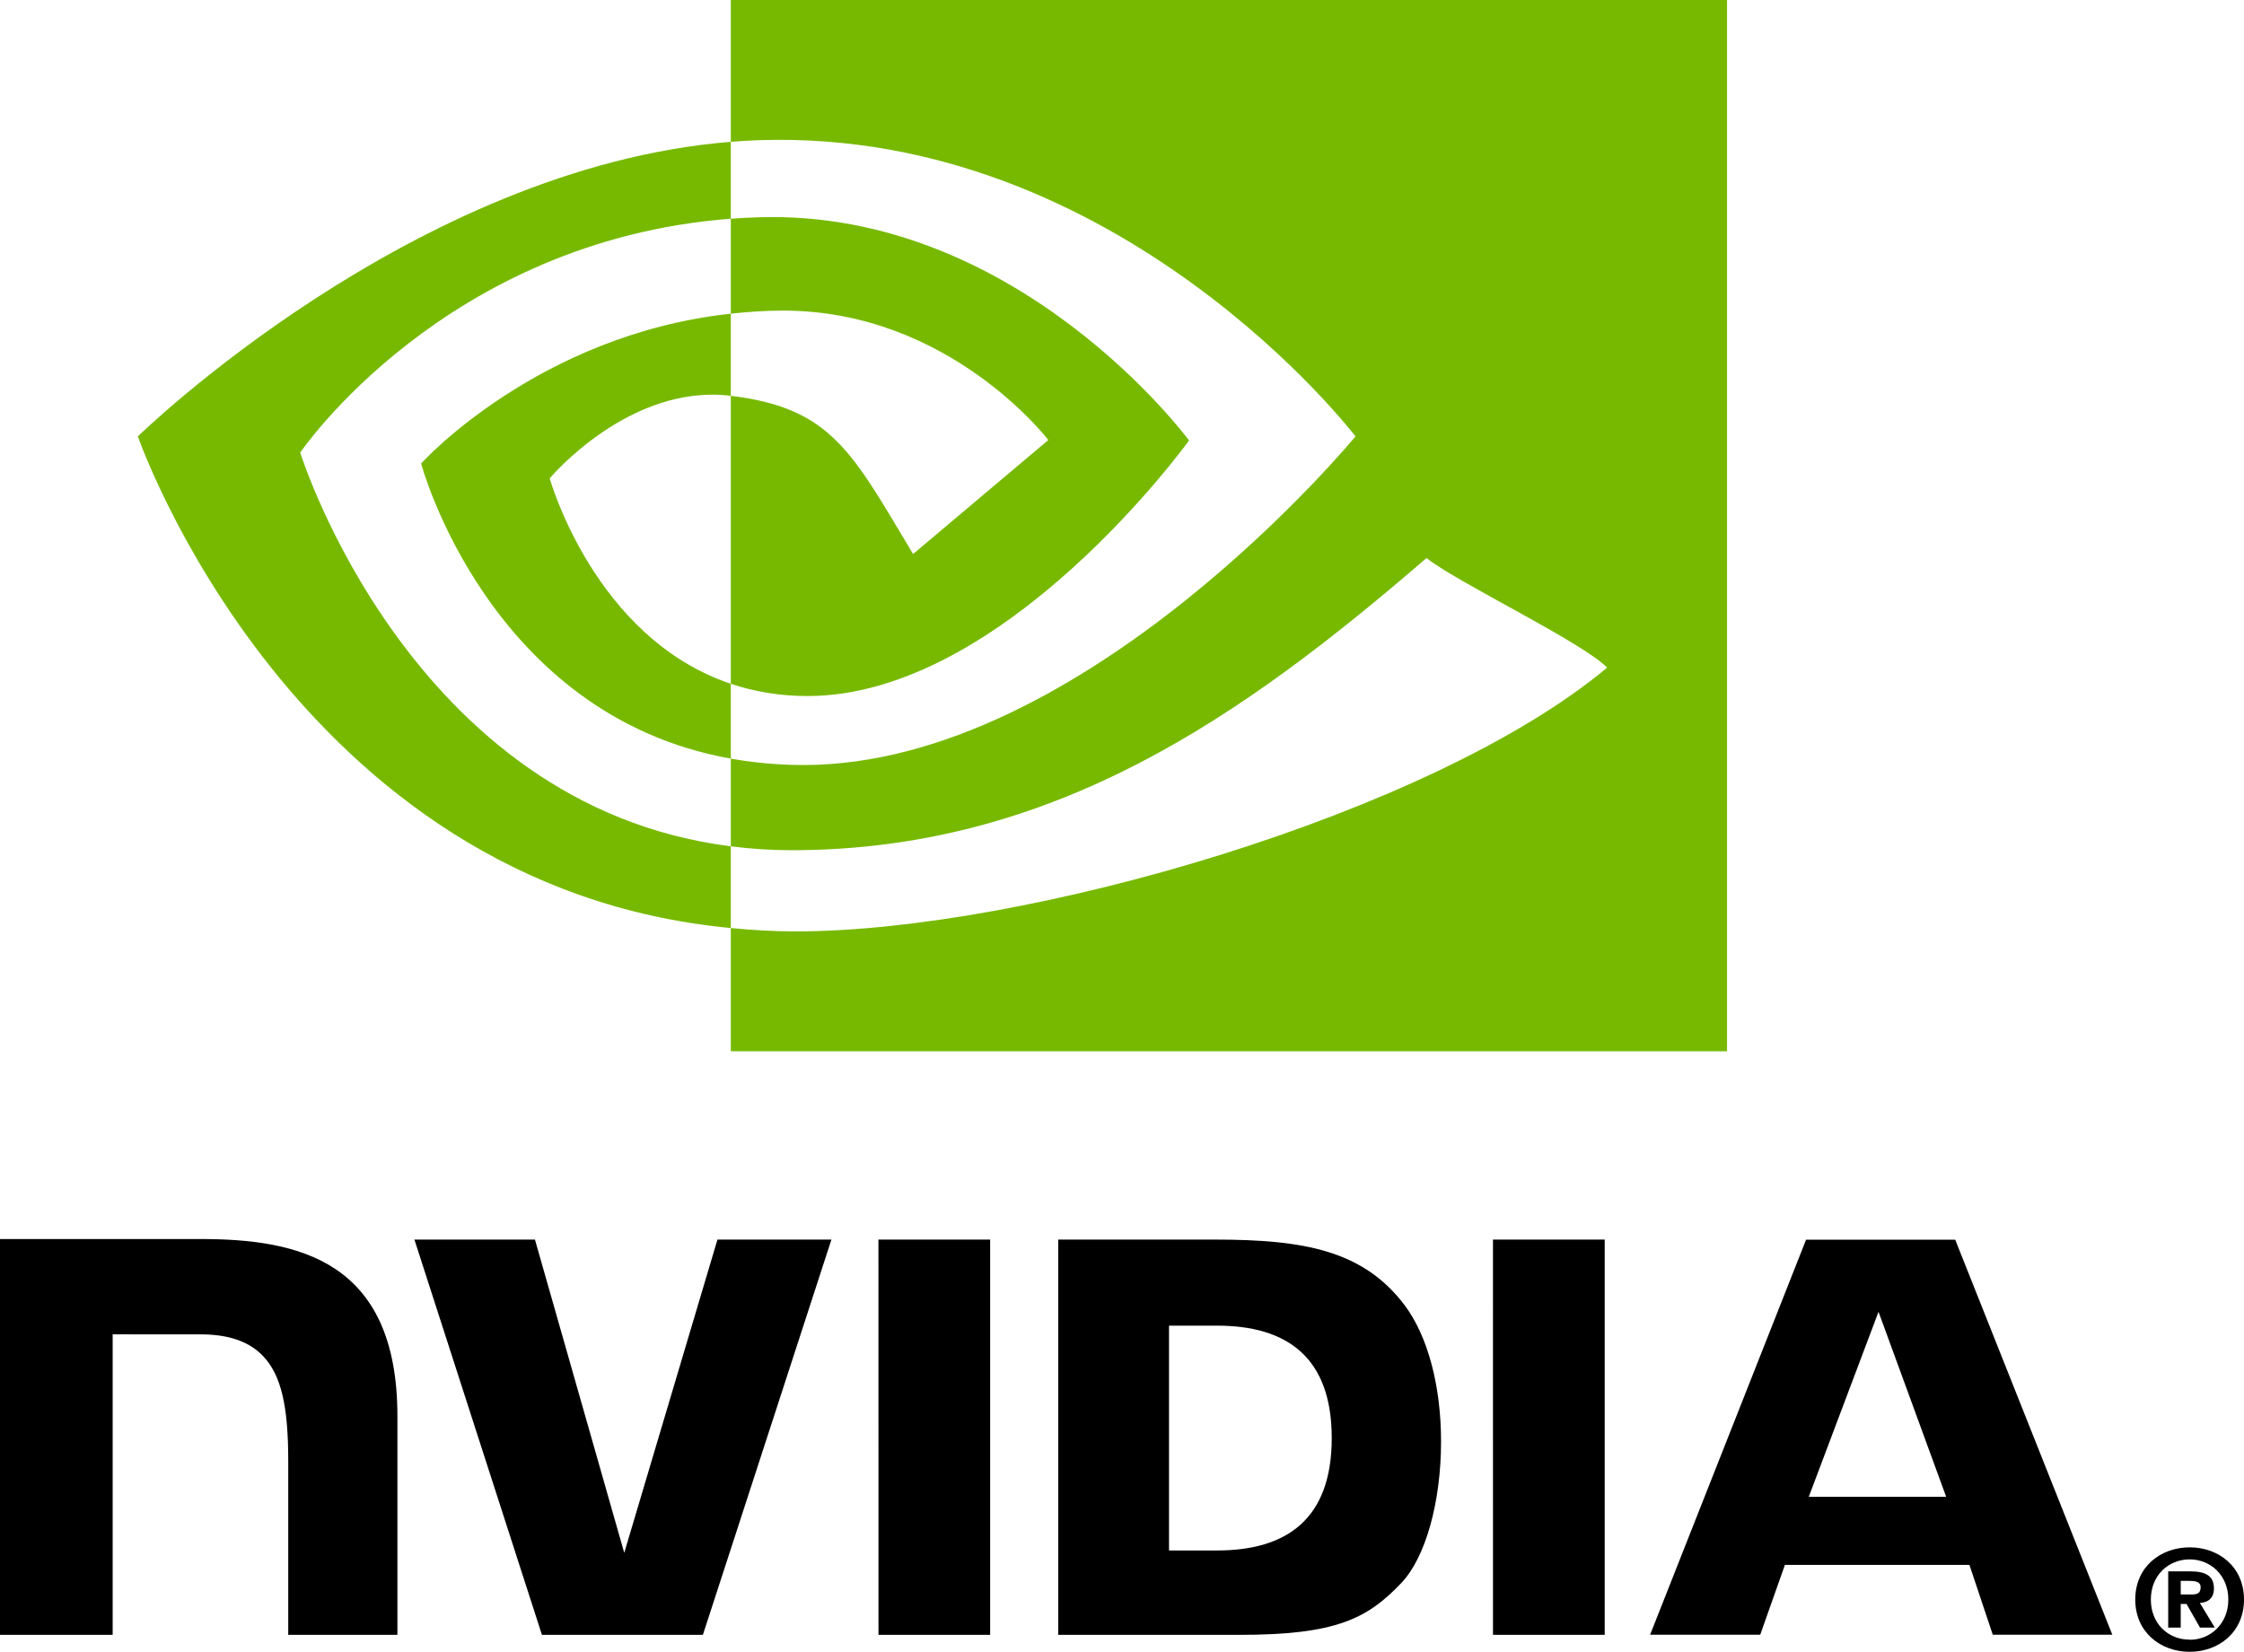
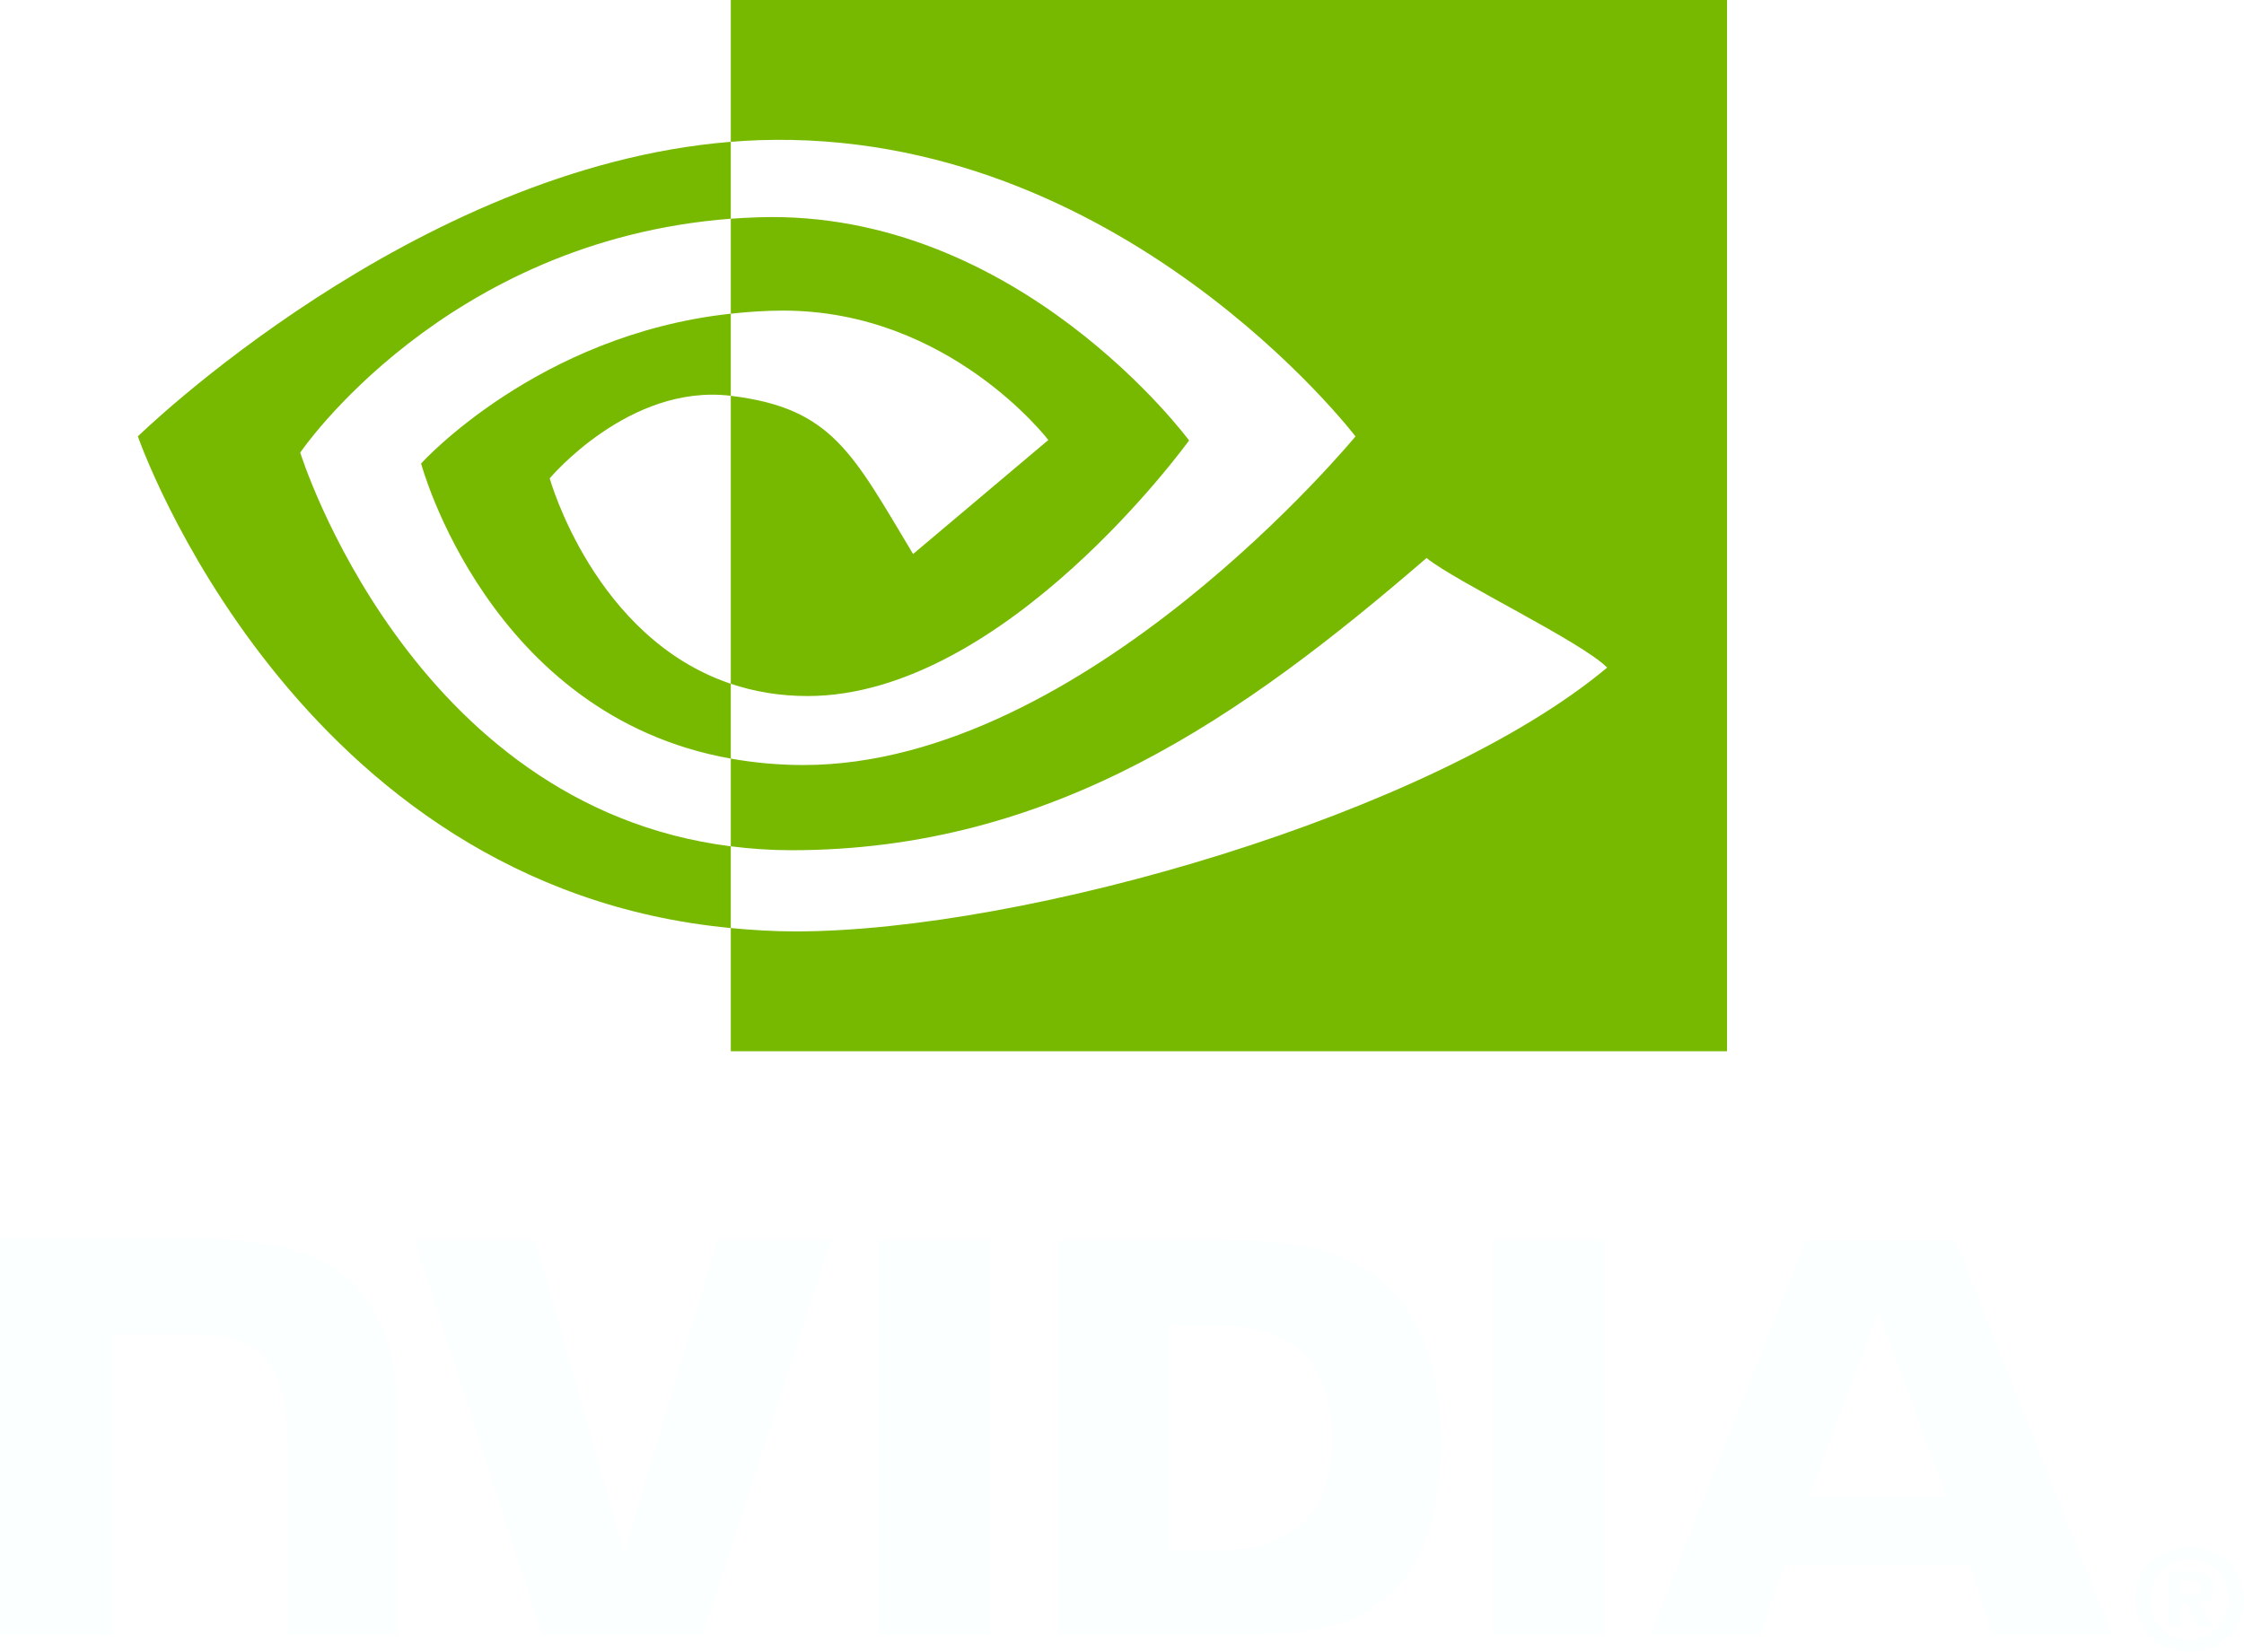
<svg xmlns="http://www.w3.org/2000/svg" version="1.1" id="svg2" x="0px" y="0px" width="351.46px" height="258.785px" viewBox="35.188 31.512 351.46 258.785" enable-background="new 35.188 31.512 351.46 258.785" xml:space="preserve">
-   <path id="path17" d="M384.195,282.109c0,3.771-2.769,6.302-6.047,6.302v-0.023c-3.371,0.023-6.089-2.508-6.089-6.278  c0-3.769,2.718-6.293,6.089-6.293C381.427,275.816,384.195,278.34,384.195,282.109z M386.648,282.109c0-5.175-4.02-8.179-8.5-8.179  c-4.511,0-8.531,3.004-8.531,8.179c0,5.172,4.021,8.188,8.531,8.188C382.629,290.297,386.648,287.281,386.648,282.109   M376.738,282.801h0.91l2.109,3.703h2.316l-2.336-3.859c1.207-0.086,2.2-0.661,2.2-2.286c0-2.019-1.392-2.668-3.75-2.668h-3.411  v8.813h1.961V282.801 M376.738,281.309v-2.122h1.364c0.742,0,1.753,0.06,1.753,0.965c0,0.985-0.523,1.157-1.398,1.157H376.738" />
-   <path id="path19" d="M329.406,237.027l10.598,28.993H318.48L329.406,237.027z M318.056,225.738l-24.423,61.88h17.246l3.863-10.934  h28.903l3.656,10.934h18.722l-24.605-61.888L318.056,225.738z M269.023,287.641h17.497v-61.922l-17.5-0.004L269.023,287.641z   M147.556,225.715l-14.598,49.078l-13.984-49.074l-18.879-0.004l19.972,61.926h25.207l20.133-61.926H147.556z M218.281,239.199h7.52  c10.91,0,17.966,4.898,17.966,17.609c0,12.714-7.056,17.613-17.966,17.613h-7.52V239.199z M200.931,225.715v61.926h28.366  c15.113,0,20.048-2.512,25.384-8.148c3.769-3.957,6.207-12.641,6.207-22.134c0-8.707-2.063-16.468-5.66-21.304  c-6.481-8.649-15.817-10.34-29.75-10.34H200.931z M35.188,225.629v62.012h17.645v-47.086l13.672,0.004  c4.527,0,7.754,1.128,9.934,3.457c2.765,2.945,3.894,7.699,3.894,16.395v27.23h17.098v-34.262c0-24.453-15.586-27.75-30.836-27.75  H35.188z M172.771,225.715l0.007,61.926h17.489v-61.926H172.771z" />
+   <defs id="defs5792" />
+   <path id="path17" d="M384.195,282.109c0,3.771-2.769,6.302-6.047,6.302v-0.023c-3.371,0.023-6.089-2.508-6.089-6.278  c0-3.769,2.718-6.293,6.089-6.293C381.427,275.816,384.195,278.34,384.195,282.109z M386.648,282.109c0-5.175-4.02-8.179-8.5-8.179  c-4.511,0-8.531,3.004-8.531,8.179c0,5.172,4.021,8.188,8.531,8.188C382.629,290.297,386.648,287.281,386.648,282.109   M376.738,282.801h0.91l2.109,3.703h2.316l-2.336-3.859c1.207-0.086,2.2-0.661,2.2-2.286c0-2.019-1.392-2.668-3.75-2.668h-3.411  v8.813h1.961V282.801 M376.738,281.309v-2.122h1.364c0.742,0,1.753,0.06,1.753,0.965c0,0.985-0.523,1.157-1.398,1.157H376.738" style="fill:#fcffff;fill-opacity:1" />
+   <path id="path19" d="M329.406,237.027l10.598,28.993H318.48L329.406,237.027z M318.056,225.738l-24.423,61.88h17.246l3.863-10.934  h28.903l3.656,10.934h18.722l-24.605-61.888L318.056,225.738z M269.023,287.641h17.497v-61.922l-17.5-0.004L269.023,287.641z   M147.556,225.715l-14.598,49.078l-13.984-49.074l-18.879-0.004l19.972,61.926h25.207l20.133-61.926H147.556z M218.281,239.199h7.52  c10.91,0,17.966,4.898,17.966,17.609c0,12.714-7.056,17.613-17.966,17.613h-7.52V239.199z M200.931,225.715v61.926h28.366  c15.113,0,20.048-2.512,25.384-8.148c3.769-3.957,6.207-12.641,6.207-22.134c0-8.707-2.063-16.468-5.66-21.304  c-6.481-8.649-15.817-10.34-29.75-10.34H200.931z M35.188,225.629v62.012h17.645v-47.086l13.672,0.004  c4.527,0,7.754,1.128,9.934,3.457c2.765,2.945,3.894,7.699,3.894,16.395v27.23h17.098v-34.262c0-24.453-15.586-27.75-30.836-27.75  H35.188z M172.771,225.715l0.007,61.926h17.489v-61.926H172.771z" style="fill:#fcffff;fill-opacity:1" />
  <path id="path21" fill="#77B900" d="M82.211,102.414c0,0,22.504-33.203,67.437-36.638V53.73  c-49.769,3.997-92.867,46.149-92.867,46.149s24.41,70.565,92.867,77.026v-12.804C99.411,157.781,82.211,102.414,82.211,102.414z   M149.648,138.637v11.726c-37.968-6.769-48.507-46.237-48.507-46.237s18.23-20.195,48.507-23.47v12.867  c-0.023,0-0.039-0.007-0.058-0.007c-15.891-1.907-28.305,12.938-28.305,12.938S128.243,131.445,149.648,138.637 M149.648,31.512  V53.73c1.461-0.112,2.922-0.207,4.391-0.257c56.582-1.907,93.449,46.406,93.449,46.406s-42.343,51.488-86.457,51.488  c-4.043,0-7.828-0.375-11.383-1.005v13.739c3.04,0.386,6.192,0.613,9.481,0.613c41.051,0,70.738-20.965,99.484-45.778  c4.766,3.817,24.278,13.103,28.289,17.168c-27.332,22.883-91.031,41.329-127.144,41.329c-3.481,0-6.824-0.211-10.11-0.528v19.306  h156.032V31.512H149.648z M149.648,80.656V65.777c1.446-0.101,2.903-0.179,4.391-0.226c40.688-1.278,67.382,34.965,67.382,34.965  s-28.832,40.043-59.746,40.043c-4.449,0-8.438-0.715-12.028-1.922V93.523c15.84,1.914,19.028,8.911,28.551,24.786l21.18-17.859  c0,0-15.461-20.277-41.524-20.277C155.021,80.172,152.31,80.371,149.648,80.656" />
</svg>
